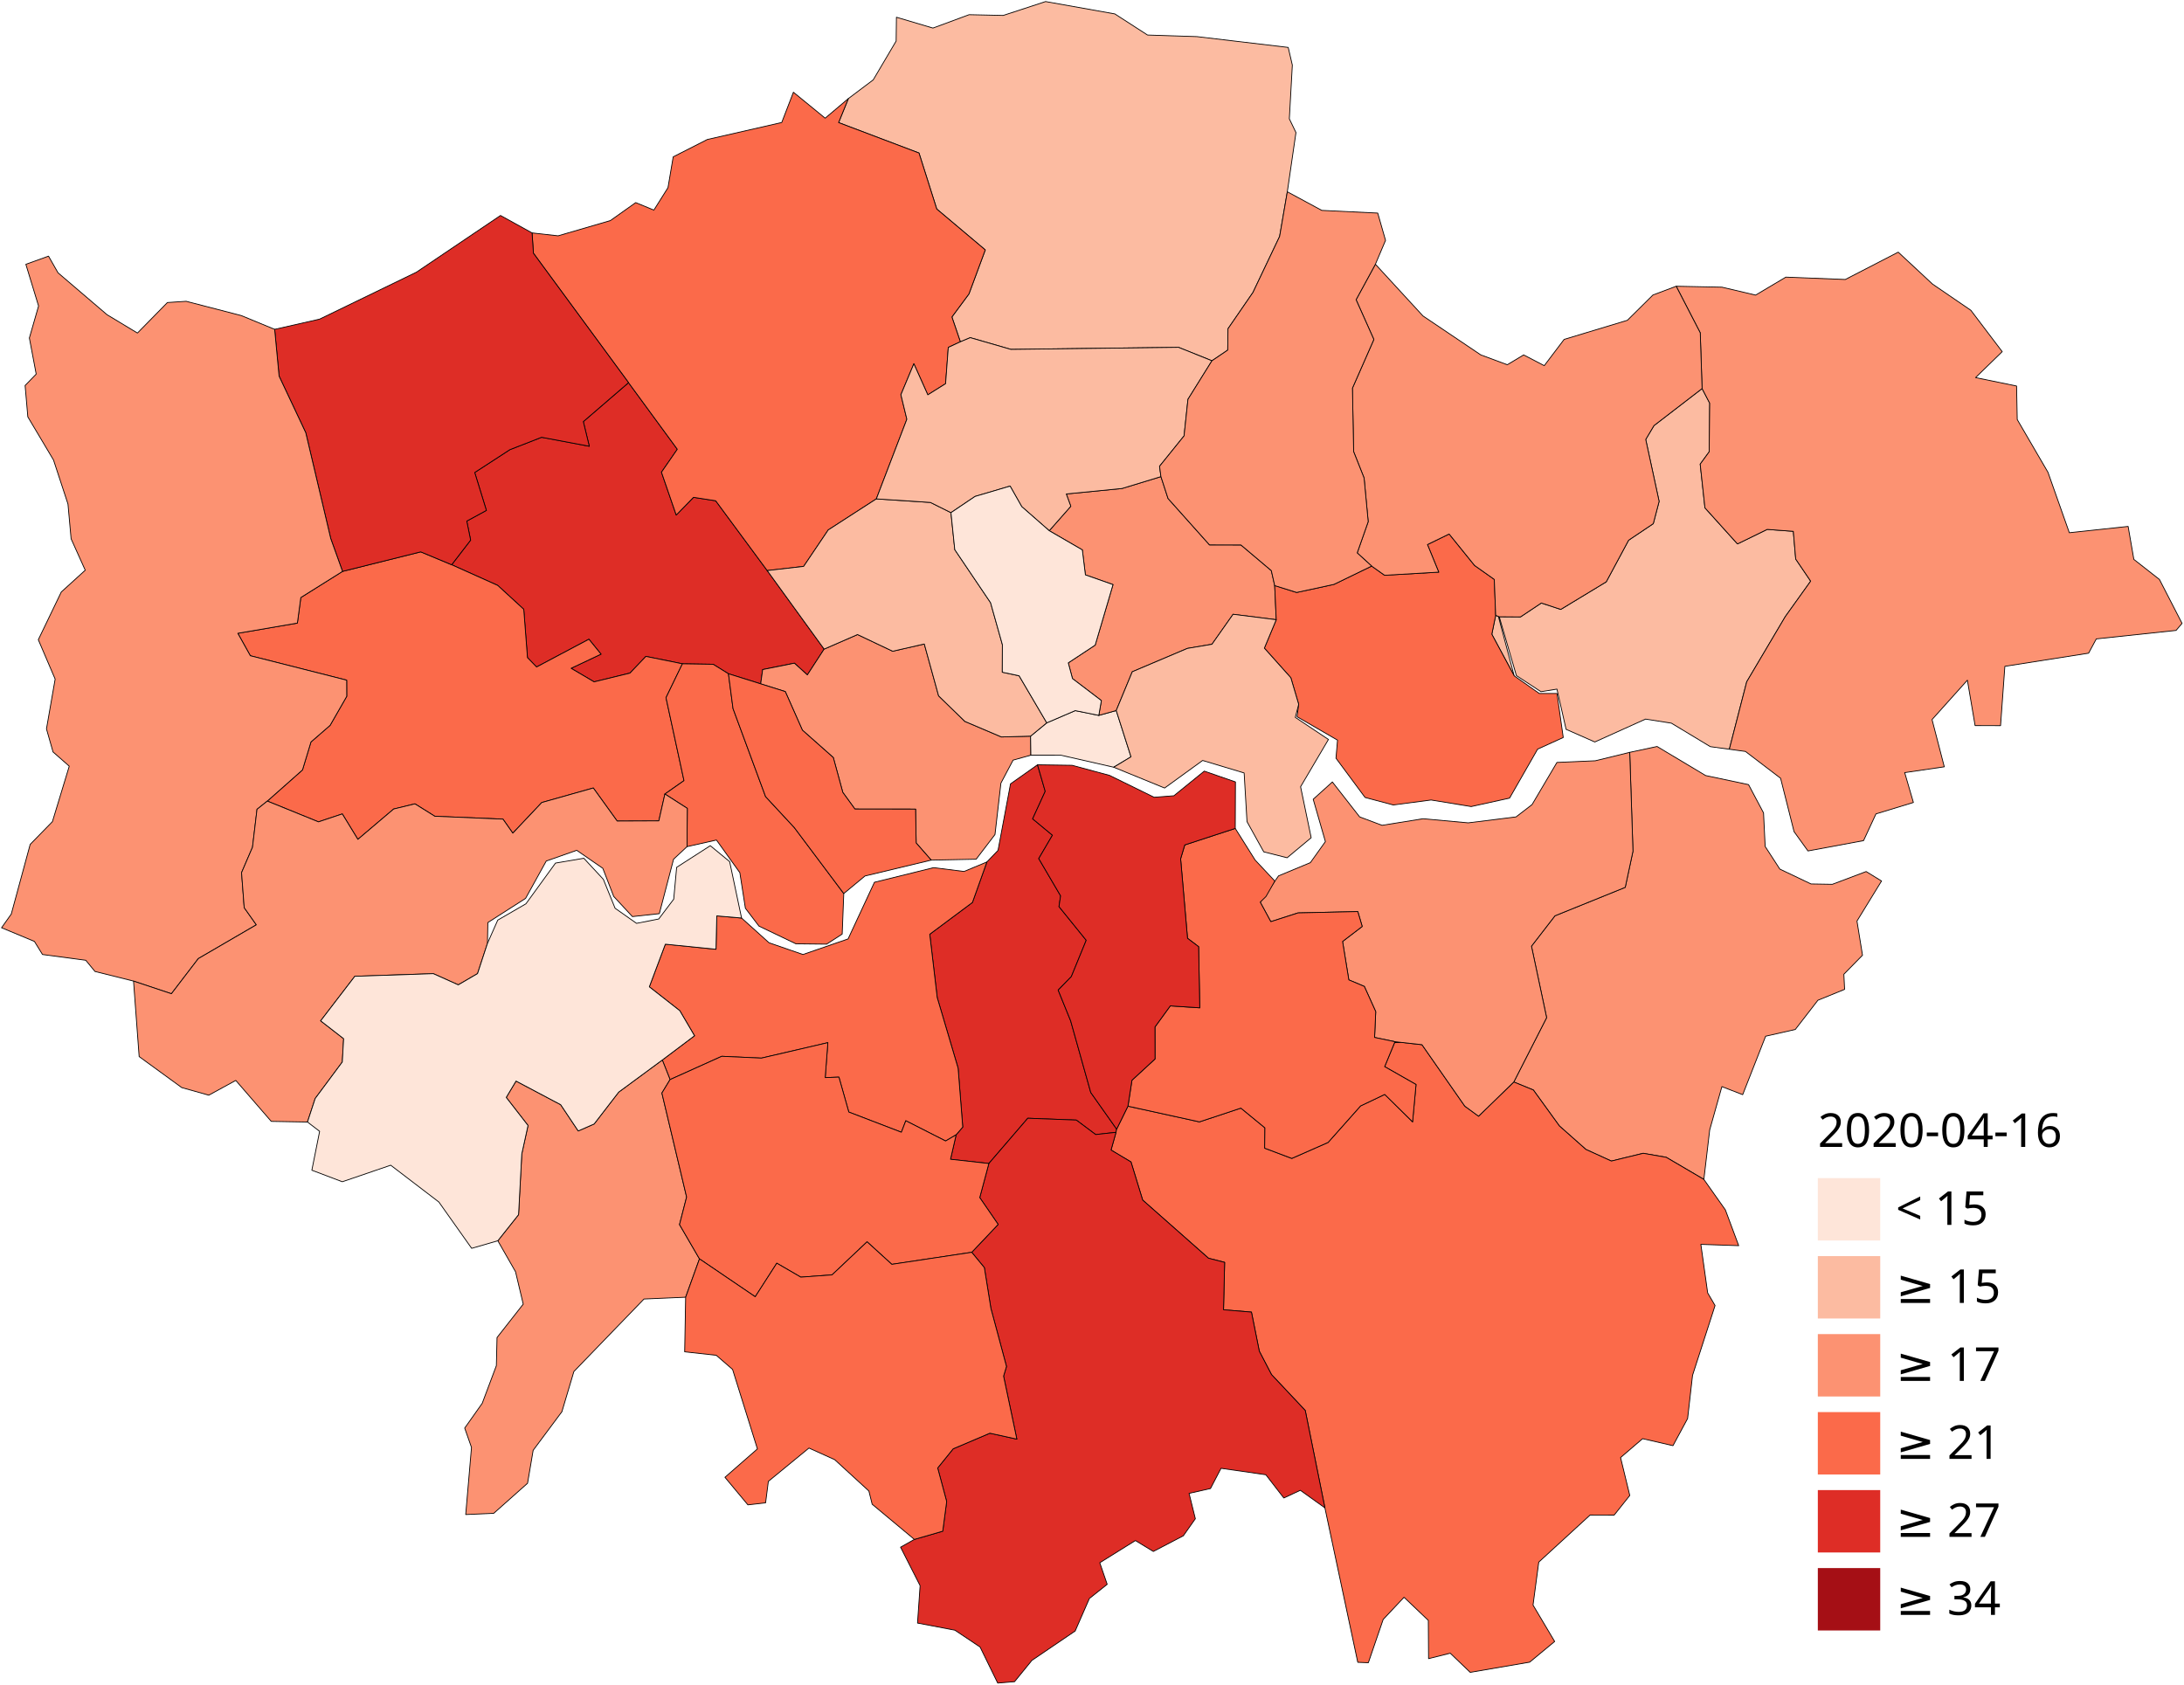
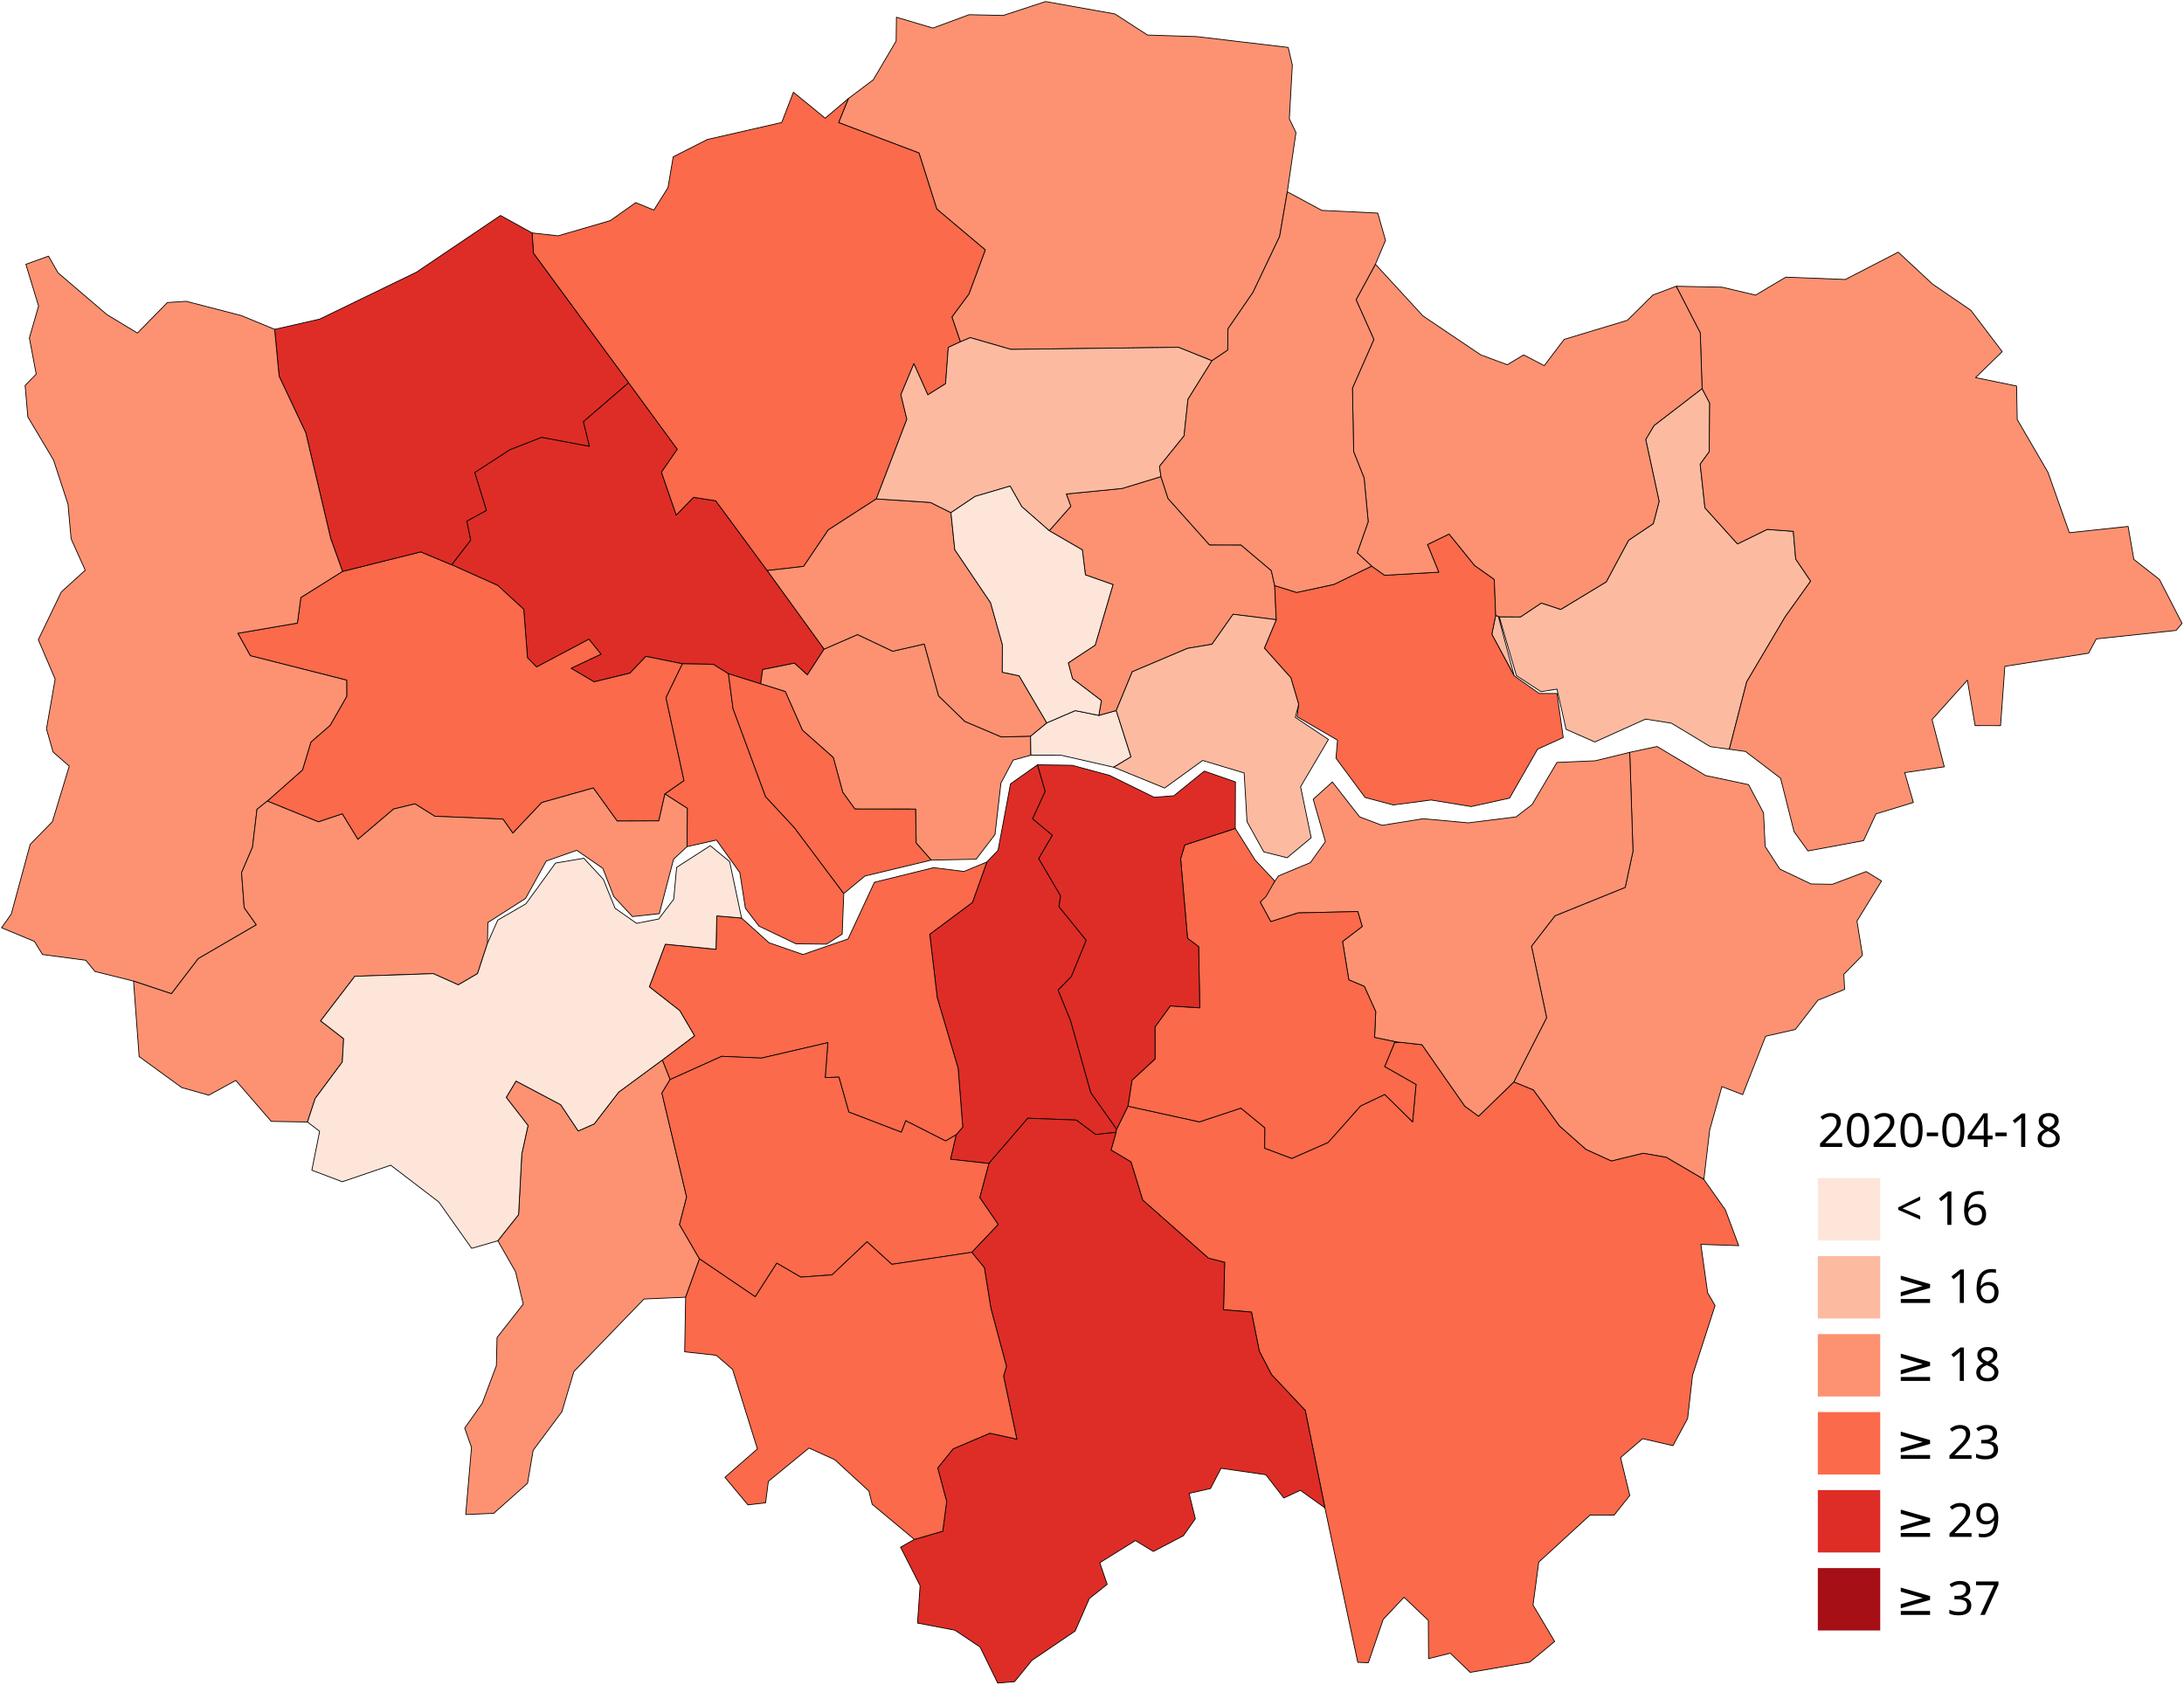
<svg xmlns="http://www.w3.org/2000/svg" version="1.1" baseProfile="tiny" width="1400" height="1080" stroke-linecap="round" stroke-linejoin="round">
  <g id="g1003" transform="translate(1145.275,-14.7215)">
    <g id="g979">
      <path fill="#fcbba1" d="M20 820H60V860H20z" />
      <path fill="#fc9272" d="M20 870H60V910H20z" />
      <path fill="#fb6a4a" d="M20 920H60V960H20z" />
      <path fill="#de2d26" d="M20 970H60V1010H20z" />
      <path fill="#fee5d9" d="M20 770H60V810H20z" />
      <path fill="#a50f15" d="M20 1020H60V1060H20z" />
    </g>
    <g id="g971" font-size="30px" font-family="Verdana" fill="#000">
      <text id="text907" y="1050" x="70" xml:space="preserve">
-         <tspan y="1050" x="70" id="tspan905">≥ 34</tspan>
+         <tspan y="1050" x="70" id="tspan905">≥ 37</tspan>
      </text>
      <text xml:space="preserve" x="70" y="1000" id="text921">
-         <tspan id="tspan919" x="70" y="1000">≥ 27</tspan>
+         <tspan id="tspan919" x="70" y="1000">≥ 29</tspan>
      </text>
      <text id="text925" y="950" x="70" xml:space="preserve">
-         <tspan y="950" x="70" id="tspan923">≥ 21</tspan>
+         <tspan y="950" x="70" id="tspan923">≥ 23</tspan>
      </text>
      <text xml:space="preserve" x="70" y="900" id="text929">
-         <tspan id="tspan927" x="70" y="900">≥ 17</tspan>
+         <tspan id="tspan927" x="70" y="900">≥ 18</tspan>
      </text>
      <text id="text933" y="850" x="70" xml:space="preserve">
-         <tspan y="850" x="70" id="tspan931">≥ 15</tspan>
+         <tspan y="850" x="70" id="tspan931">≥ 16</tspan>
      </text>
      <text xml:space="preserve" x="70" y="800" id="text937">
-         <tspan id="tspan935" x="70" y="800">&lt; 15</tspan>
+         <tspan id="tspan935" x="70" y="800">&lt; 16</tspan>
      </text>
      <text id="text941" y="750" x="20" xml:space="preserve">
-         <tspan y="750" x="20" id="tspan939">2020-04-16</tspan>
+         <tspan y="750" x="20" id="tspan939">2020-04-18</tspan>
      </text>
    </g>
  </g>
  <g id="layer" stroke="#000" stroke-width=".5">
    <path d="M 491.81 365.79 528.29 416.136 517.533 432.682 509.221 425.157 488.88 429.254 487.62 438.405 466.952 431.947 457.142 425.863 437.446 425.555 414.047 420.808 403.812 431.519 380.834 437.13 366.072 428.443 385.276 419.377 377.509 409.805 343.963 427.603 338.123 421.616 335.737 390.626 319.032 375.298 289.531 362.062 301.685 346.267 299.207 334.068 311.785 327.224 304.3 302.916 326.829 288.28 347.182 280.336 377.752 286.089 373.92 270.289 402.913 245.319 434.18 288.01 424.021 302.73 433.48 330.185 444.566 318.829 458.771 321.028 491.81 365.79 Z" style="fill:#de2d26" />
-     <path d="M 825.776 30.396 828.418 41.733 826.499 76.164 830.74 84.978 825.209 122.946 820.27 151.573 803.189 187.472 787.175 210.76 787.002 224.445 776.888 231.286 755.462 222.673 648.056 224.001 621.938 216.465 615.61 219.123 610.189 203.204 621.117 188.444 631.581 160.214 600.476 134.01 589.099 98.097 537.565 78.591 543.829 63.184 559.756 51.196 574.447 26.315 574.636 11.05 598.036 17.991 621.218 9.419 643.082 9.9 670.261 1 714.639 8.915 735.604 22.462 767.295 23.477 825.776 30.396 Z" style="fill:#fcbba1" />
+     <path d="M 825.776 30.396 828.418 41.733 826.499 76.164 830.74 84.978 825.209 122.946 820.27 151.573 803.189 187.472 787.175 210.76 787.002 224.445 776.888 231.286 755.462 222.673 648.056 224.001 621.938 216.465 615.61 219.123 610.189 203.204 621.117 188.444 631.581 160.214 600.476 134.01 589.099 98.097 537.565 78.591 543.829 63.184 559.756 51.196 574.447 26.315 574.636 11.05 598.036 17.991 621.218 9.419 643.082 9.9 670.261 1 714.639 8.915 735.604 22.462 767.295 23.477 825.776 30.396 Z" style="fill:#fc9272" />
    <path d="M 715.804 723.889 715.403 725.912 702.352 727.352 689.937 718.072 658.842 716.886 633.878 745.917 609.306 743.192 612.913 727.499 617.144 722.566 614.169 684.807 600.779 639.551 595.994 598.929 623.345 578.55 632.624 552.592 639.758 545.156 647.763 502.525 665.068 490.301 670.011 507.321 661.949 524.947 674.636 535.457 665.86 550.426 679.868 574.306 678.838 581.212 696.301 602.807 686.761 626.076 678.308 634.734 686.311 654.423 699.214 700.409 715.804 723.889 Z" style="fill:#de2d26" />
    <path d="M 612.913 727.499 606.161 731.478 580.641 718.505 577.797 725.865 544.095 712.921 537.764 690.522 528.981 690.844 530.676 668.433 488.101 678.342 462.686 677.181 429.531 692.109 424.55 679.552 445.197 664.023 435.758 647.946 416.229 632.652 426.499 605.304 458.976 608.564 459.456 587.167 475.362 588.536 492.964 604.388 514.72 611.921 543.643 601.936 560.533 565.616 598.498 556.235 617.973 558.695 632.624 552.592 623.345 578.55 595.994 598.929 600.779 639.551 614.169 684.807 617.144 722.566 612.913 727.499 Z" style="fill:#fb6a4a" />
    <path d="M 660.636 471.935 660.814 484.134 649.421 487.312 641.61 502.075 637.819 535.003 625.745 550.826 596.93 551.411 587.288 540.425 586.92 518.72 548.025 518.676 540.258 507.989 534.17 485.667 514.353 468.104 503.395 443.366 487.62 438.405 488.88 429.254 509.221 425.157 517.533 432.682 528.29 416.136 549.685 406.805 572.235 417.496 592.496 412.862 601.669 446.097 618.507 462.491 641.934 472.451 660.636 471.935 Z" style="fill:#fc9272" />
    <path d="M 1181.964 624.581 1182.441 634.279 1165.321 641.262 1150.836 659.995 1131.814 664.311 1117.111 701.783 1103.776 696.616 1095.961 724.373 1092.222 756.112 1068.103 741.943 1053.328 739.365 1032.943 744.342 1016.593 736.891 999.597 721.828 982.918 698.788 970.386 693.652 991.424 652.41 981.71 606.594 996.769 587.11 1041.82 568.87 1046.782 545.669 1044.691 482.324 1062.23 478.571 1093.359 497.193 1120.869 503.015 1130.477 521.131 1131.517 542.662 1140.913 557.158 1160.91 566.688 1174.565 566.922 1196.245 558.741 1206.121 564.807 1190.366 590.479 1193.912 612.396 1181.964 624.581 Z" style="fill:#fc9272" />
    <path d="M 704.36 458.633 715.538 455.502 725.001 485.19 713.915 491.857 680.028 484.148 660.814 484.134 660.636 471.935 671.003 463.407 689.238 455.574 704.36 458.633 Z" style="fill:#fee5d9" />
    <path d="M 1108.549 480.323 1096.357 478.673 1071.421 463.619 1054.852 461.009 1022.315 475.676 1003.903 467.565 998.043 441.786 987.784 443.427 972.044 433.11 961.067 395.406 974.646 395.516 988.034 386.588 1000.482 390.685 1029.649 373.009 1043.975 346.332 1059.801 335.713 1063.539 321.446 1054.951 281.729 1060.222 272.857 1091.081 249.099 1095.97 258.495 1095.633 289.65 1089.867 297.551 1092.919 325.594 1113.761 348.696 1132.846 339.389 1149.568 340.627 1151.093 358.413 1160.684 372.562 1144.404 395.324 1119.691 437.082 1108.549 480.323 Z M 970.619 433.258 956.297 406.608 958.769 394.503 960.493 395.181 970.619 433.258 Z" style="fill:#fcbba1" />
    <path d="M 543.829 63.184 537.565 78.591 589.099 98.097 600.476 134.01 631.581 160.214 621.117 188.444 610.189 203.204 615.61 219.123 607.88 222.714 606.149 245.975 594.75 253.125 585.805 233.184 577.499 253.044 581.319 268.771 561.759 319.832 530.915 339.745 515.158 363.108 491.81 365.79 458.771 321.028 444.566 318.829 433.48 330.185 424.021 302.73 434.18 288.01 402.913 245.319 341.945 162.348 341.069 149.312 357.764 151.183 391.244 141.42 407.511 129.886 419.152 134.68 428.193 120.311 431.539 100.547 453.375 89.436 501.117 78.523 508.592 59.116 528.948 75.758 543.829 63.184 Z" style="fill:#fb6a4a" />
    <path d="M 970.386 693.652 982.918 698.788 999.597 721.828 1016.593 736.891 1032.943 744.342 1053.328 739.365 1068.103 741.943 1092.222 756.112 1106.006 775.627 1114.558 798.587 1090.296 797.761 1094.656 828.848 1099.4 836.961 1084.957 881.725 1081.807 909.411 1072.425 926.814 1052.965 922.322 1038.828 934.431 1044.733 958.738 1034.733 971.305 1019.309 971.265 986.38 1001.46 982.713 1028.997 996.579 1052.333 980.577 1065.59 942.441 1072.133 929.649 1059.858 915.742 1063.338 915.589 1038.83 900.023 1023.993 886.652 1038.214 877.145 1065.957 870.365 1065.687 849.298 966.685 836.711 904.256 815.059 881.231 807.24 866.223 802.214 841.162 784.322 839.677 785.03 809.276 774.678 806.646 732.478 769.362 724.999 744.919 712.21 737.287 715.403 725.912 715.804 723.889 723.047 709.158 768.855 719.221 795.443 710.409 810.842 723.045 810.688 736.086 828.077 742.643 851.338 732.407 872.14 709.015 887.653 701.626 905.506 719.227 907.721 695.275 887.596 683.819 894.196 667.829 911.519 669.742 938.985 709.152 947.794 715.59 970.386 693.652 Z" style="fill:#fb6a4a" />
-     <path d="M 609.592 328.655 612.041 352.384 634.986 386.396 642.554 413.284 642.495 430.959 653.27 433.229 671.003 463.407 660.636 471.935 641.934 472.451 618.507 462.491 601.669 446.097 592.496 412.862 572.235 417.496 549.685 406.805 528.29 416.136 491.81 365.79 515.158 363.108 530.915 339.745 561.759 319.832 596.445 322.114 609.592 328.655 Z" style="fill:#fcbba1" />
+     <path d="M 609.592 328.655 612.041 352.384 634.986 386.396 642.554 413.284 642.495 430.959 653.27 433.229 671.003 463.407 660.636 471.935 641.934 472.451 618.507 462.491 601.669 446.097 592.496 412.862 572.235 417.496 549.685 406.805 528.29 416.136 491.81 365.79 515.158 363.108 530.915 339.745 561.759 319.832 596.445 322.114 609.592 328.655 Z" style="fill:#fc9272" />
    <path d="M 715.403 725.912 712.21 737.287 724.999 744.919 732.478 769.362 774.678 806.646 785.03 809.276 784.322 839.677 802.214 841.162 807.24 866.223 815.059 881.231 836.711 904.256 849.298 966.685 833.552 955.418 822.958 960.353 811.438 945.452 782.718 941.312 775.966 954.292 762.223 957.397 766.253 973.65 758.543 984.594 739.314 994.628 727.832 987.64 704.99 1001.864 709.745 1015.7 698.324 1024.787 689.211 1045.629 661.494 1064.445 650.355 1078.11 639.557 1079 628.263 1055.909 612.116 1045.101 588.153 1040.536 589.815 1016.568 577.283 991.894 586.125 986.903 604.324 981.626 606.839 962.617 601.074 941.104 611 928.817 634.544 918.808 651.822 922.611 643.317 882.217 645.181 876.032 635.189 838.805 630.991 812.661 622.896 802.834 639.843 784.96 628.033 767.76 633.878 745.917 658.842 716.886 689.937 718.072 702.352 727.352 715.403 725.912 Z" style="fill:#de2d26" />
    <path d="M 289.531 362.062 319.032 375.298 335.737 390.626 338.123 421.616 343.963 427.603 377.509 409.805 385.276 419.377 366.072 428.443 380.834 437.13 403.812 431.519 414.047 420.808 437.446 425.555 426.925 447.283 438.452 500.45 426.222 509.034 422.327 526.249 395.612 526.362 380.327 505.171 347.297 514.493 328.729 534.129 322.419 525.143 278.708 523.294 265.993 515.34 252.341 518.65 229.401 538.116 219.426 521.791 204.163 526.892 171.356 513.568 193.904 493.596 199.338 475.656 211.598 465.017 222.264 446.424 222.229 436.051 160.463 420.383 152.443 406.002 190.633 399.456 192.834 383.072 219.571 366.314 269.698 353.798 289.531 362.062 Z" style="fill:#fb6a4a" />
    <path d="M 970.386 693.652 947.794 715.59 938.985 709.152 911.519 669.742 894.196 667.829 881.146 665.091 881.884 648.547 874.571 632.38 864.634 628.188 860.626 603.566 873.214 593.946 870.382 584.4 832.061 585.259 814.616 590.874 807.83 578.35 819.572 561.513 839.979 553.028 849.609 539.531 841.799 512.4 854.082 501.307 871.568 523.7 885.949 529.107 912.242 524.878 941.171 527.522 971.823 523.709 982.09 515.805 998.031 488.798 1022.642 487.725 1044.691 482.324 1046.782 545.669 1041.82 568.87 996.769 587.11 981.71 606.594 991.424 652.41 970.386 693.652 Z" style="fill:#fc9272" />
    <path d="M 817.114 375.419 818.101 397.297 790.445 393.805 776.901 413.022 761.128 415.696 725.822 430.657 715.538 455.502 704.36 458.633 706.008 449.136 687.481 435.041 684.783 424.949 702.042 413.568 713.463 374.786 695.77 368.556 693.802 352.539 672.595 340.249 686.407 324.568 683.518 316.67 719.228 313.166 744.185 305.561 748.747 319.583 775.324 349.326 795.47 349.37 814.955 365.826 817.114 375.419 Z" style="fill:#fc9272" />
    <path d="M 466.952 431.947 469.89 454.254 490.76 510.712 509.159 530.537 540.883 572.85 539.867 598.842 529.88 605.284 510.212 605.077 486.525 593.729 477.809 582.267 474.264 559.473 459.27 538.531 440.397 542.78 440.576 518.234 426.222 509.034 438.452 500.45 426.925 447.283 437.446 425.555 457.142 425.863 466.952 431.947 Z" style="fill:#fb6a4a" />
    <path d="M 776.888 231.286 761.517 255.977 759.017 279.442 743.299 298.927 744.185 305.561 719.228 313.166 683.518 316.67 686.407 324.568 672.595 340.249 654.946 324.779 647.496 311.626 625.008 318.269 609.592 328.655 596.445 322.114 561.759 319.832 581.319 268.771 577.499 253.044 585.805 233.184 594.75 253.125 606.149 245.975 607.88 222.714 615.61 219.123 621.938 216.465 648.056 224.001 755.462 222.673 776.888 231.286 Z" style="fill:#fcbba1" />
    <path d="M 341.069 149.312 341.945 162.348 402.913 245.319 373.92 270.289 377.752 286.089 347.182 280.336 326.829 288.28 304.3 302.916 311.785 327.224 299.207 334.068 301.685 346.267 289.531 362.062 269.698 353.798 219.571 366.314 211.994 345.232 196.003 277.432 178.895 241.135 176.058 211.138 204.865 204.592 266.901 174.513 320.833 138.141 341.069 149.312 Z" style="fill:#de2d26" />
    <path d="M 1364.18 337.481 1367.848 358.616 1384.264 371.487 1398.753 399.635 1394.921 404.155 1343.777 409.591 1338.86 418.747 1285.164 427.184 1282.405 465.213 1266.087 465.17 1261.147 436.057 1238.486 461.312 1246.344 491.594 1220.957 495.313 1226.537 514.47 1202.548 521.779 1194.589 538.919 1158.953 545.542 1150.028 533.14 1141.407 498.94 1118.868 481.745 1108.549 480.323 1119.691 437.082 1144.404 395.324 1160.684 372.562 1151.093 358.413 1149.568 340.627 1132.846 339.389 1113.761 348.696 1092.919 325.594 1089.867 297.551 1095.633 289.65 1095.97 258.495 1091.081 249.099 1089.903 213.381 1074.476 183.509 1103.849 184.109 1125.37 189.183 1144.774 177.666 1182.886 179.169 1216.809 161.649 1238.785 182.105 1263.379 198.928 1283.478 225.442 1266.385 242.072 1292.678 247.471 1293.096 268.958 1312.808 302.789 1326.493 341.528 1364.18 337.481 Z" style="fill:#fc9272" />
    <path d="M 176.058 211.138 178.895 241.135 196.003 277.432 211.994 345.232 219.571 366.314 192.834 383.072 190.633 399.456 152.443 406.002 160.463 420.383 222.229 436.051 222.264 446.424 211.598 465.017 199.338 475.656 193.904 493.596 171.356 513.568 164.751 518.84 161.857 543.143 154.849 559.447 156.543 581.904 164.314 592.889 127.125 614.544 109.885 637.073 85.6 628.966 60.88 622.801 54.981 615.614 27.244 611.927 22.068 603.541 1 594.765 7.229 585.98 19.346 541.332 33.603 526.732 44.394 491.194 33.998 482.07 29.784 467.293 35.35 435.355 24.553 410.119 39.284 379.51 54.639 365.554 45.586 345.435 43.567 323.114 34.305 294.916 17.838 267.261 16.093 247.132 23.2 239.823 18.827 216.674 24.721 196.164 16.571 169.444 31.105 164.21 37.199 174.897 68.602 201.738 88.11 213.509 107.302 193.949 119.341 193.156 154.683 202.31 176.058 211.138 Z" style="fill:#fc9272" />
    <path d="M 426.222 509.034 440.576 518.234 440.397 542.78 431.772 550.837 422.656 585.729 405.389 587.62 393.411 574.697 386.417 556.672 369.701 545.126 350.165 551.996 336.919 575.944 312.731 591.436 312.473 604.794 306.117 624.182 293.756 631.385 277.768 624.206 227.456 625.891 205.549 654.449 220.277 665.884 219.424 680.845 202.042 704.241 197.102 719.315 173.873 718.906 151.146 692.652 133.822 702.116 116.51 697.255 89.198 677.373 85.6 628.966 109.885 637.073 127.125 614.544 164.314 592.889 156.543 581.904 154.849 559.447 161.857 543.143 164.751 518.84 171.356 513.568 204.163 526.892 219.426 521.791 229.401 538.116 252.341 518.65 265.993 515.34 278.708 523.294 322.419 525.143 328.729 534.129 347.297 514.493 380.327 505.171 395.612 526.362 422.327 526.249 426.222 509.034 Z" style="fill:#fc9272" />
    <path d="M 672.595 340.249 693.802 352.539 695.77 368.556 713.463 374.786 702.042 413.568 684.783 424.949 687.481 435.041 706.008 449.136 704.36 458.633 689.238 455.574 671.003 463.407 653.27 433.229 642.495 430.959 642.554 413.284 634.986 386.396 612.041 352.384 609.592 328.655 625.008 318.269 647.496 311.626 654.946 324.779 672.595 340.249 Z" style="fill:#fee5d9" />
    <path d="M 487.62 438.405 503.395 443.366 514.353 468.104 534.17 485.667 540.258 507.989 548.025 518.676 586.92 518.72 587.288 540.425 596.93 551.411 554.479 561.591 540.883 572.85 509.159 530.537 490.76 510.712 469.89 454.254 466.952 431.947 487.62 438.405 Z" style="fill:#fb6a4a" />
    <path d="M 429.531 692.109 424.289 700.742 440.132 767.399 435.592 785.059 448.379 807.056 439.518 831.638 412.812 832.79 367.86 879.286 360.191 905.039 341.769 929.78 338.177 950.9 316.485 970.189 298.538 970.966 302.238 927.937 297.885 915.528 309.122 899.632 318.181 875.505 318.605 857.485 335.402 836.069 330.471 815.302 319.12 795.44 332.418 778.696 334.478 739.763 338.479 721.552 324.508 703.551 330.79 693.05 359.401 708.195 370.653 725.041 380.859 720.567 396.595 700.142 424.55 679.552 429.531 692.109 Z" style="fill:#fc9272" />
    <path d="M 804.578 551.373 817.211 564.843 811.615 574.606 811.437 574.841 807.83 578.35 814.616 590.874 832.061 585.259 870.382 584.4 873.214 593.946 860.626 603.566 864.634 628.188 874.571 632.38 881.884 648.547 881.146 665.091 894.196 667.829 887.596 683.819 907.721 695.275 905.506 719.227 887.653 701.626 872.14 709.015 851.338 732.407 828.077 742.643 810.688 736.086 810.842 723.045 795.443 710.409 768.855 719.221 723.047 709.158 725.619 692.526 740.41 678.895 740.365 658.37 750.179 644.874 769.085 646.112 768.364 606.93 761.236 601.532 756.811 550.57 759.465 541.682 791.831 531.101 804.578 551.373 Z" style="fill:#fb6a4a" />
    <path d="M 612.913 727.499 609.306 743.192 633.878 745.917 628.033 767.76 639.843 784.96 622.896 802.834 571.679 810.551 555.811 796.108 533.37 817.304 513.332 818.764 497.943 809.822 484.119 831.333 448.379 807.056 435.592 785.059 440.132 767.399 424.289 700.742 429.531 692.109 462.686 677.181 488.101 678.342 530.676 668.433 528.981 690.844 537.764 690.522 544.095 712.921 577.797 725.865 580.641 718.505 606.161 731.478 612.913 727.499 Z" style="fill:#fb6a4a" />
    <path d="M 958.769 394.503 956.297 406.608 970.619 433.258 986.72 444.584 998.073 444.572 1002.082 472.821 985.652 480.272 967.678 511.663 943.071 517.074 917.375 512.869 893.13 516.055 875.033 511.24 856.399 486.084 857.392 474.493 831.448 459.499 832.49 451.551 827.45 434.493 810.481 415.524 818.101 397.297 817.114 375.419 831.183 379.816 855.061 374.658 879.263 362.918 887.548 368.794 922.275 366.793 915.031 349.105 928.932 342.34 945.231 362.508 957.89 371.464 958.769 394.503 Z" style="fill:#fb6a4a" />
    <path d="M 881.673 169.389 912.151 202.542 949.187 227.493 966.194 233.822 976.695 227.526 989.909 234.411 1002.651 217.577 1043.198 205.328 1059.569 189.118 1074.476 183.509 1089.903 213.381 1091.081 249.099 1060.222 272.857 1054.951 281.729 1063.539 321.446 1059.801 335.713 1043.975 346.332 1029.649 373.009 1000.482 390.685 988.034 386.588 974.646 395.516 961.067 395.406 960.493 395.181 958.769 394.503 957.89 371.464 945.231 362.508 928.932 342.34 915.031 349.105 922.275 366.793 887.548 368.794 879.263 362.918 870.006 354.468 877.051 334.427 874.413 306.44 867.712 289.562 866.945 248.842 880.675 217.638 869.282 192.151 881.673 169.389 Z" style="fill:#fc9272" />
    <path d="M 475.362 588.536 459.456 587.167 458.976 608.564 426.499 605.304 416.229 632.652 435.758 647.946 445.197 664.023 424.55 679.552 396.595 700.142 380.859 720.567 370.653 725.041 359.401 708.195 330.79 693.05 324.508 703.551 338.479 721.552 334.478 739.763 332.418 778.696 319.12 795.44 302.352 800.298 281.327 770.611 250.458 747.007 219.422 757.609 199.906 750.219 204.89 725.281 197.102 719.315 202.042 704.241 219.424 680.845 220.277 665.884 205.549 654.449 227.456 625.891 277.768 624.206 293.756 631.385 306.117 624.182 312.473 604.794 319.072 589.883 337.132 579.422 356.093 553.316 374.242 550.222 386.771 563.734 394.285 582.272 408.042 591.948 422.255 589.161 431.875 576.446 433.743 556.045 455.309 542.168 467.725 552.387 475.362 588.536 Z" style="fill:#fee5d9" />
    <path d="M 791.831 531.101 759.465 541.682 756.811 550.57 761.236 601.532 768.364 606.93 769.085 646.112 750.179 644.874 740.365 658.37 740.41 678.895 725.619 692.526 723.047 709.158 715.804 723.889 699.214 700.409 686.311 654.423 678.308 634.734 686.761 626.076 696.301 602.807 678.838 581.212 679.868 574.306 665.86 550.426 674.636 535.457 661.949 524.947 670.011 507.321 665.068 490.301 687.25 490.621 711.241 497.091 739.851 511.13 752.482 510.151 771.968 494.348 791.948 501.279 791.831 531.101 Z" style="fill:#de2d26" />
    <path d="M 622.896 802.834 630.991 812.661 635.189 838.805 645.181 876.032 643.317 882.217 651.822 922.611 634.544 918.808 611 928.817 601.074 941.104 606.839 962.617 604.324 981.626 586.125 986.903 559.085 964.352 556.972 955.871 535.071 935.793 518.566 928.332 492.533 949.693 490.769 963.457 479.424 964.75 464.711 947.089 485.519 928.883 469.601 877.927 459.132 868.861 438.896 866.643 439.518 831.638 448.379 807.056 484.119 831.333 497.943 809.822 513.332 818.764 533.37 817.304 555.811 796.108 571.679 810.551 622.896 802.834 Z" style="fill:#fb6a4a" />
    <path d="M 818.101 397.297 810.481 415.524 827.45 434.493 832.49 451.551 830.319 459.904 851.565 474.069 833.712 504.371 840.5 537.056 825.077 549.903 810.101 546.115 799.364 526.754 797.525 495.537 770.921 487.526 746.549 505.197 713.915 491.857 725.001 485.19 715.538 455.502 725.822 430.657 761.128 415.696 776.901 413.022 790.445 393.805 818.101 397.297 Z" style="fill:#fcbba1" />
    <path d="M 881.673 169.389 869.282 192.151 880.675 217.638 866.945 248.842 867.712 289.562 874.413 306.44 877.051 334.427 870.006 354.468 879.263 362.918 855.061 374.658 831.183 379.816 817.114 375.419 814.955 365.826 795.47 349.37 775.324 349.326 748.747 319.583 744.185 305.561 743.299 298.927 759.017 279.442 761.517 255.977 776.888 231.286 787.002 224.445 787.175 210.76 803.189 187.472 820.27 151.573 825.209 122.946 847.29 134.872 883.165 136.6 888.167 154.087 881.673 169.389 Z" style="fill:#fc9272" />
  </g>
</svg>
